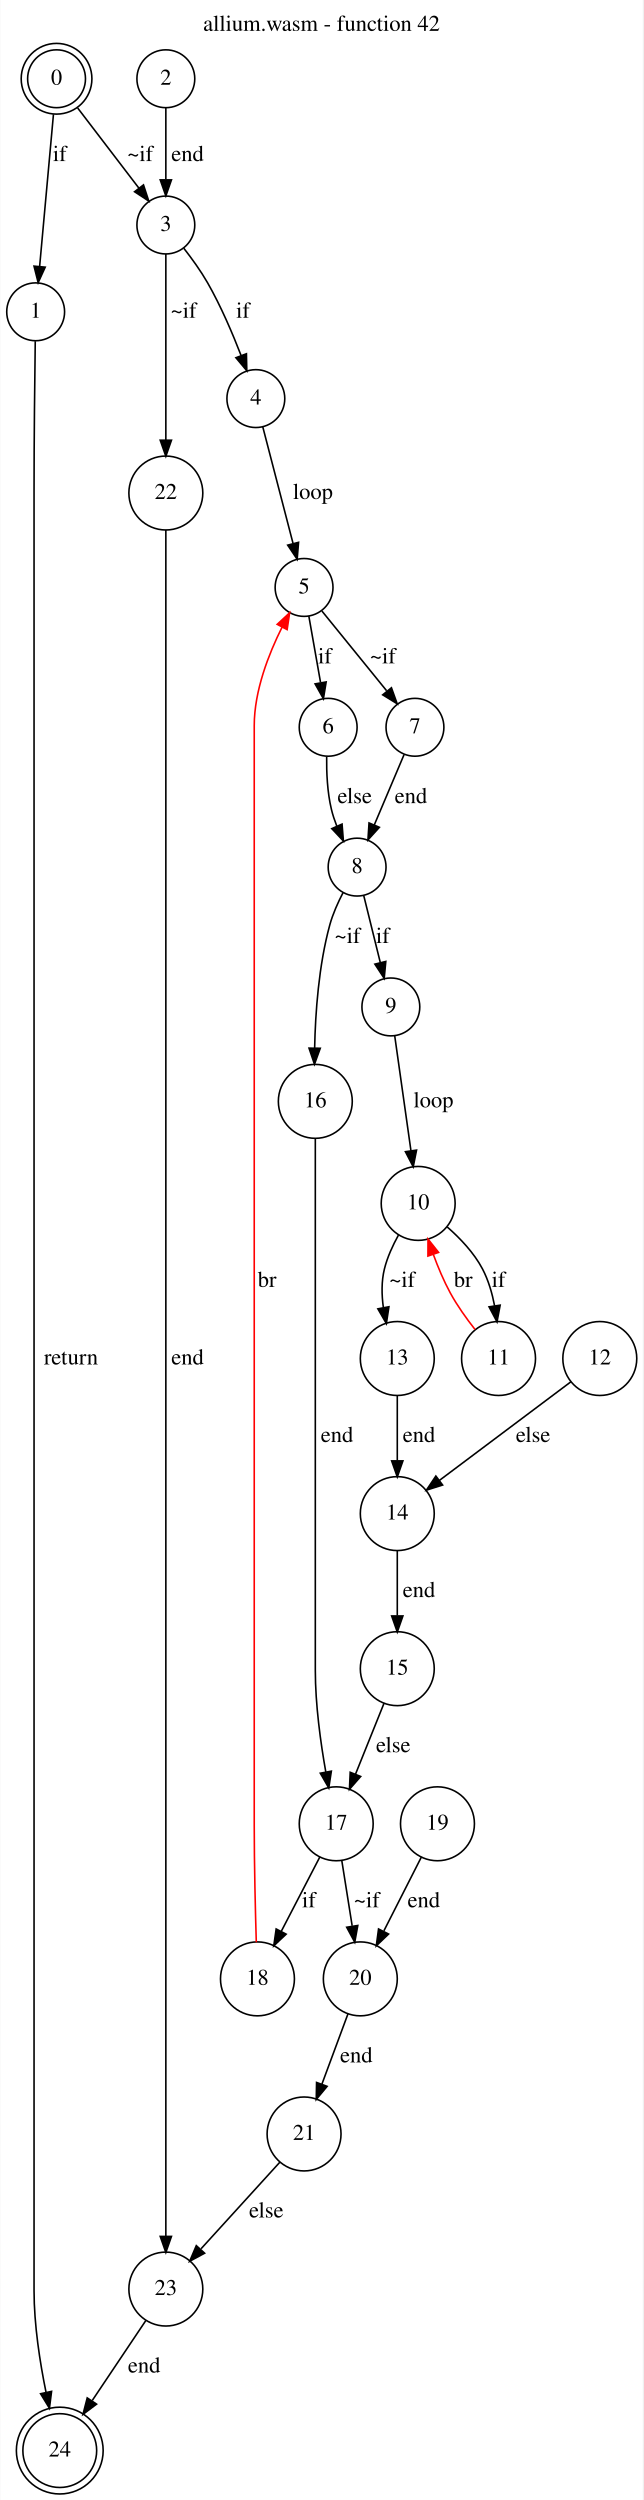
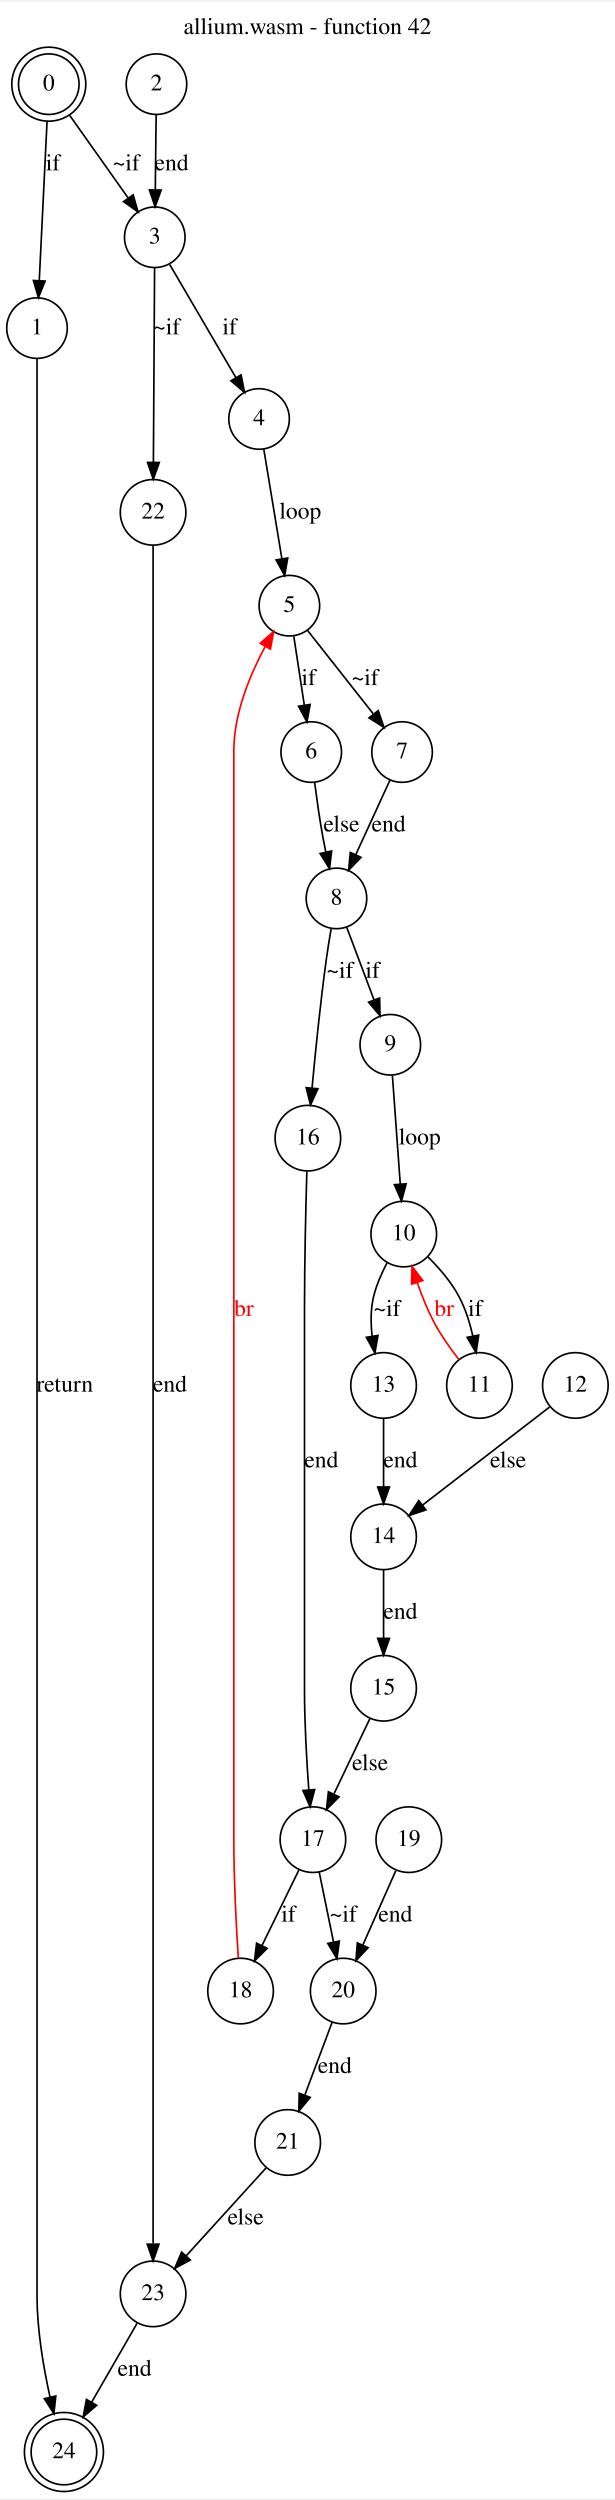
- <svg xmlns="http://www.w3.org/2000/svg" width="400pt" height="1555pt" viewBox="0.00 0.00 399.75 1555.46">
-   <g id="graph0" class="graph" transform="scale(1 1) rotate(0) translate(4 1551.46)">
-     <polygon fill="white" stroke="transparent" points="-4,4 -4,-1551.46 395.75,-1551.46 395.75,4 -4,4" />
-     <text text-anchor="middle" x="195.87" y="-1532.26" font-family="Times,serif" font-size="14.00">allium.wasm - function 42</text>
+ <svg xmlns="http://www.w3.org/2000/svg" width="365pt" height="1484pt" viewBox="0.00 0.00 365.50 1483.96">
+   <g id="graph0" class="graph" transform="scale(1 1) rotate(0) translate(4 1479.96)">
+     <polygon fill="white" stroke="transparent" points="-4,4 -4,-1479.96 361.5,-1479.96 361.5,4 -4,4" />
+     <text text-anchor="middle" x="178.75" y="-1460.76" font-family="Times,serif" font-size="14.00">allium.wasm - function 42</text>
    <g id="node1" class="node">
-       <ellipse fill="none" stroke="black" cx="31" cy="-1502.46" rx="18" ry="18" />
-       <ellipse fill="none" stroke="black" cx="31" cy="-1502.46" rx="22" ry="22" />
-       <text text-anchor="middle" x="31" y="-1498.76" font-family="Times,serif" font-size="14.00">0</text>
+       <ellipse fill="none" stroke="black" cx="25" cy="-1430.96" rx="18" ry="18" />
+       <ellipse fill="none" stroke="black" cx="25" cy="-1430.96" rx="22" ry="22" />
+       <text text-anchor="middle" x="25" y="-1427.26" font-family="Times,serif" font-size="14.00">0</text>
    </g>
    <g id="node3" class="node">
-       <ellipse fill="none" stroke="black" cx="18" cy="-1357.46" rx="18" ry="18" />
-       <text text-anchor="middle" x="18" y="-1353.76" font-family="Times,serif" font-size="14.00">1</text>
+       <ellipse fill="none" stroke="black" cx="18" cy="-1285.96" rx="18" ry="18" />
+       <text text-anchor="middle" x="18" y="-1282.26" font-family="Times,serif" font-size="14.00">1</text>
    </g>
    <g id="edge1" class="edge">
-       <path fill="none" stroke="black" d="M29.08,-1480.36C26.8,-1455.25 22.98,-1413.29 20.48,-1385.74" />
-       <polygon fill="black" stroke="black" points="23.95,-1385.24 19.56,-1375.6 16.98,-1385.88 23.95,-1385.24" />
-       <text text-anchor="middle" x="33" y="-1451.26" font-family="Times,serif" font-size="14.00">if</text>
+       <path fill="none" stroke="black" d="M23.97,-1408.86C22.74,-1383.76 20.68,-1341.79 19.34,-1314.24" />
+       <polygon fill="black" stroke="black" points="22.82,-1313.93 18.84,-1304.11 15.83,-1314.27 22.82,-1313.93" />
+       <text text-anchor="middle" x="27.5" y="-1379.76" font-family="Times,serif" font-size="14.00">if</text>
    </g>
    <g id="node4" class="node">
-       <ellipse fill="none" stroke="black" cx="99" cy="-1411.46" rx="18" ry="18" />
-       <text text-anchor="middle" x="99" y="-1407.76" font-family="Times,serif" font-size="14.00">3</text>
+       <ellipse fill="none" stroke="black" cx="88" cy="-1339.96" rx="18" ry="18" />
+       <text text-anchor="middle" x="88" y="-1336.26" font-family="Times,serif" font-size="14.00">3</text>
    </g>
    <g id="edge2" class="edge">
-       <path fill="none" stroke="black" d="M44.11,-1484.3C54.99,-1470.06 70.52,-1449.73 82.29,-1434.33" />
-       <polygon fill="black" stroke="black" points="85.09,-1436.42 88.38,-1426.35 79.53,-1432.17 85.09,-1436.42" />
-       <text text-anchor="middle" x="83" y="-1451.26" font-family="Times,serif" font-size="14.00">~if</text>
+       <path fill="none" stroke="black" d="M37.45,-1412.38C47.4,-1398.32 61.42,-1378.52 72.17,-1363.33" />
+       <polygon fill="black" stroke="black" points="75.14,-1365.18 78.06,-1355 69.43,-1361.14 75.14,-1365.18" />
+       <text text-anchor="middle" x="71" y="-1379.76" font-family="Times,serif" font-size="14.00">~if</text>
    </g>
    <g id="node2" class="node">
-       <ellipse fill="none" stroke="black" cx="33" cy="-26.75" rx="22.96" ry="22.96" />
-       <ellipse fill="none" stroke="black" cx="33" cy="-26.75" rx="27" ry="27" />
-       <text text-anchor="middle" x="33" y="-23.05" font-family="Times,serif" font-size="14.00">24</text>
+       <ellipse fill="none" stroke="black" cx="34" cy="-23.5" rx="19.5" ry="19.5" />
+       <ellipse fill="none" stroke="black" cx="34" cy="-23.5" rx="23.5" ry="23.5" />
+       <text text-anchor="middle" x="34" y="-19.8" font-family="Times,serif" font-size="14.00">24</text>
    </g>
    <g id="edge3" class="edge">
-       <path fill="none" stroke="black" d="M17.75,-1339.19C17.45,-1317.4 17,-1278.78 17,-1245.71 17,-1245.71 17,-1245.71 17,-126.24 17,-105.05 20.65,-81.62 24.47,-62.93" />
-       <polygon fill="black" stroke="black" points="27.91,-63.59 26.58,-53.07 21.06,-62.12 27.91,-63.59" />
-       <text text-anchor="middle" x="40" y="-702.52" font-family="Times,serif" font-size="14.00">return</text>
+       <path fill="none" stroke="black" d="M18,-1267.83C18,-1246.62 18,-1209.38 18,-1177.46 18,-1177.46 18,-1177.46 18,-116.49 18,-96.17 21.84,-73.68 25.76,-56.03" />
+       <polygon fill="black" stroke="black" points="29.17,-56.78 28.04,-46.25 22.36,-55.19 29.17,-56.78" />
+       <text text-anchor="middle" x="34.5" y="-653.77" font-family="Times,serif" font-size="14.00">return</text>
    </g>
    <g id="node6" class="node">
-       <ellipse fill="none" stroke="black" cx="155" cy="-1303.46" rx="18" ry="18" />
-       <text text-anchor="middle" x="155" y="-1299.76" font-family="Times,serif" font-size="14.00">4</text>
+       <ellipse fill="none" stroke="black" cx="150" cy="-1231.96" rx="18" ry="18" />
+       <text text-anchor="middle" x="150" y="-1228.26" font-family="Times,serif" font-size="14.00">4</text>
    </g>
    <g id="edge5" class="edge">
-       <path fill="none" stroke="black" d="M110.17,-1397.01C115.09,-1390.71 120.72,-1382.95 125,-1375.46 133.23,-1361.06 140.52,-1343.96 145.86,-1330.16" />
-       <polygon fill="black" stroke="black" points="149.14,-1331.36 149.38,-1320.77 142.59,-1328.9 149.14,-1331.36" />
-       <text text-anchor="middle" x="147" y="-1353.76" font-family="Times,serif" font-size="14.00">if</text>
+       <path fill="none" stroke="black" d="M96.88,-1323.77C107.16,-1306.2 124.21,-1277.05 136.21,-1256.53" />
+       <polygon fill="black" stroke="black" points="139.31,-1258.18 141.33,-1247.78 133.26,-1254.64 139.31,-1258.18" />
+       <text text-anchor="middle" x="132.5" y="-1282.26" font-family="Times,serif" font-size="14.00">if</text>
    </g>
    <g id="node7" class="node">
-       <ellipse fill="none" stroke="black" cx="99" cy="-1244.71" rx="23" ry="23" />
-       <text text-anchor="middle" x="99" y="-1241.01" font-family="Times,serif" font-size="14.00">22</text>
+       <ellipse fill="none" stroke="black" cx="87" cy="-1176.46" rx="19.5" ry="19.5" />
+       <text text-anchor="middle" x="87" y="-1172.76" font-family="Times,serif" font-size="14.00">22</text>
    </g>
    <g id="edge6" class="edge">
-       <path fill="none" stroke="black" d="M99,-1393.45C99,-1366.18 99,-1312.24 99,-1277.63" />
-       <polygon fill="black" stroke="black" points="102.5,-1277.56 99,-1267.56 95.5,-1277.56 102.5,-1277.56" />
-       <text text-anchor="middle" x="110" y="-1353.76" font-family="Times,serif" font-size="14.00">~if</text>
+       <path fill="none" stroke="black" d="M87.89,-1321.68C87.72,-1294.07 87.39,-1239.73 87.18,-1206.2" />
+       <polygon fill="black" stroke="black" points="90.68,-1206.09 87.12,-1196.11 83.68,-1206.13 90.68,-1206.09" />
+       <text text-anchor="middle" x="95" y="-1282.26" font-family="Times,serif" font-size="14.00">~if</text>
    </g>
    <g id="node5" class="node">
-       <ellipse fill="none" stroke="black" cx="99" cy="-1502.46" rx="18" ry="18" />
-       <text text-anchor="middle" x="99" y="-1498.76" font-family="Times,serif" font-size="14.00">2</text>
+       <ellipse fill="none" stroke="black" cx="89" cy="-1430.96" rx="18" ry="18" />
+       <text text-anchor="middle" x="89" y="-1427.26" font-family="Times,serif" font-size="14.00">2</text>
    </g>
    <g id="edge4" class="edge">
-       <path fill="none" stroke="black" d="M99,-1484.3C99,-1471.74 99,-1454.43 99,-1439.96" />
-       <polygon fill="black" stroke="black" points="102.5,-1439.56 99,-1429.56 95.5,-1439.56 102.5,-1439.56" />
-       <text text-anchor="middle" x="112.5" y="-1451.26" font-family="Times,serif" font-size="14.00">end</text>
+       <path fill="none" stroke="black" d="M88.81,-1412.8C88.67,-1400.24 88.47,-1382.94 88.31,-1368.46" />
+       <polygon fill="black" stroke="black" points="91.8,-1368.03 88.19,-1358.07 84.8,-1368.11 91.8,-1368.03" />
+       <text text-anchor="middle" x="98" y="-1379.76" font-family="Times,serif" font-size="14.00">end</text>
    </g>
    <g id="node8" class="node">
-       <ellipse fill="none" stroke="black" cx="185" cy="-1185.96" rx="18" ry="18" />
-       <text text-anchor="middle" x="185" y="-1182.26" font-family="Times,serif" font-size="14.00">5</text>
+       <ellipse fill="none" stroke="black" cx="168" cy="-1120.97" rx="18" ry="18" />
+       <text text-anchor="middle" x="168" y="-1117.27" font-family="Times,serif" font-size="14.00">5</text>
    </g>
    <g id="edge7" class="edge">
-       <path fill="none" stroke="black" d="M159.3,-1285.91C164.22,-1266.95 172.35,-1235.64 178.15,-1213.32" />
-       <polygon fill="black" stroke="black" points="181.58,-1214.04 180.71,-1203.48 174.81,-1212.28 181.58,-1214.04" />
-       <text text-anchor="middle" x="190.5" y="-1241.01" font-family="Times,serif" font-size="14.00">loop</text>
+       <path fill="none" stroke="black" d="M152.81,-1213.93C155.69,-1196.49 160.21,-1169.14 163.57,-1148.79" />
+       <polygon fill="black" stroke="black" points="167.03,-1149.31 165.21,-1138.88 160.12,-1148.17 167.03,-1149.31" />
+       <text text-anchor="middle" x="174.5" y="-1172.76" font-family="Times,serif" font-size="14.00">loop</text>
    </g>
    <g id="node25" class="node">
-       <ellipse fill="none" stroke="black" cx="99" cy="-127.24" rx="23" ry="23" />
-       <text text-anchor="middle" x="99" y="-123.54" font-family="Times,serif" font-size="14.00">23</text>
+       <ellipse fill="none" stroke="black" cx="87" cy="-117.49" rx="19.5" ry="19.5" />
+       <text text-anchor="middle" x="87" y="-113.79" font-family="Times,serif" font-size="14.00">23</text>
    </g>
    <g id="edge29" class="edge">
-       <path fill="none" stroke="black" d="M99,-1221.8C99,-1201.5 99,-1170.44 99,-1143.46 99,-1143.46 99,-1143.46 99,-222.74 99,-201.89 99,-178.46 99,-160.15" />
-       <polygon fill="black" stroke="black" points="102.5,-160.01 99,-150.01 95.5,-160.01 102.5,-160.01" />
-       <text text-anchor="middle" x="112.5" y="-702.52" font-family="Times,serif" font-size="14.00">end</text>
+       <path fill="none" stroke="black" d="M87,-1156.87C87,-1137.34 87,-1105.75 87,-1078.47 87,-1078.47 87,-1078.47 87,-206.49 87,-186.82 87,-164.67 87,-147.51" />
+       <polygon fill="black" stroke="black" points="90.5,-147.04 87,-137.04 83.5,-147.04 90.5,-147.04" />
+       <text text-anchor="middle" x="97" y="-653.77" font-family="Times,serif" font-size="14.00">end</text>
    </g>
    <g id="node9" class="node">
-       <ellipse fill="none" stroke="black" cx="200" cy="-1098.96" rx="18" ry="18" />
-       <text text-anchor="middle" x="200" y="-1095.26" font-family="Times,serif" font-size="14.00">6</text>
+       <ellipse fill="none" stroke="black" cx="181" cy="-1033.97" rx="18" ry="18" />
+       <text text-anchor="middle" x="181" y="-1030.27" font-family="Times,serif" font-size="14.00">6</text>
    </g>
    <g id="edge8" class="edge">
-       <path fill="none" stroke="black" d="M187.96,-1168.17C190.04,-1156.41 192.86,-1140.44 195.24,-1126.92" />
-       <polygon fill="black" stroke="black" points="198.75,-1127.17 197.04,-1116.72 191.86,-1125.96 198.75,-1127.17" />
-       <text text-anchor="middle" x="198" y="-1138.76" font-family="Times,serif" font-size="14.00">if</text>
+       <path fill="none" stroke="black" d="M170.63,-1102.76C172.42,-1091.05 174.83,-1075.31 176.87,-1061.94" />
+       <polygon fill="black" stroke="black" points="180.37,-1062.26 178.42,-1051.85 173.45,-1061.21 180.37,-1062.26" />
+       <text text-anchor="middle" x="179.5" y="-1073.77" font-family="Times,serif" font-size="14.00">if</text>
    </g>
    <g id="node10" class="node">
-       <ellipse fill="none" stroke="black" cx="254" cy="-1098.96" rx="18" ry="18" />
-       <text text-anchor="middle" x="254" y="-1095.26" font-family="Times,serif" font-size="14.00">7</text>
+       <ellipse fill="none" stroke="black" cx="235" cy="-1033.97" rx="18" ry="18" />
+       <text text-anchor="middle" x="235" y="-1030.27" font-family="Times,serif" font-size="14.00">7</text>
    </g>
    <g id="edge9" class="edge">
-       <path fill="none" stroke="black" d="M196.09,-1171.3C206.95,-1157.92 223.68,-1137.31 236.37,-1121.68" />
-       <polygon fill="black" stroke="black" points="239.36,-1123.55 242.94,-1113.58 233.92,-1119.14 239.36,-1123.55" />
-       <text text-anchor="middle" x="234" y="-1138.76" font-family="Times,serif" font-size="14.00">~if</text>
+       <path fill="none" stroke="black" d="M178.76,-1106.31C189.31,-1092.93 205.56,-1072.32 217.88,-1056.68" />
+       <polygon fill="black" stroke="black" points="220.82,-1058.61 224.26,-1048.59 215.32,-1054.28 220.82,-1058.61" />
+       <text text-anchor="middle" x="213" y="-1073.77" font-family="Times,serif" font-size="14.00">~if</text>
    </g>
    <g id="node11" class="node">
-       <ellipse fill="none" stroke="black" cx="218" cy="-1011.96" rx="18" ry="18" />
-       <text text-anchor="middle" x="218" y="-1008.26" font-family="Times,serif" font-size="14.00">8</text>
+       <ellipse fill="none" stroke="black" cx="196" cy="-946.97" rx="18" ry="18" />
+       <text text-anchor="middle" x="196" y="-943.27" font-family="Times,serif" font-size="14.00">8</text>
    </g>
    <g id="edge10" class="edge">
-       <path fill="none" stroke="black" d="M199.06,-1080.61C198.93,-1070.89 199.46,-1058.61 202,-1047.96 202.83,-1044.47 204.02,-1040.91 205.37,-1037.46" />
-       <polygon fill="black" stroke="black" points="208.64,-1038.74 209.48,-1028.18 202.23,-1035.9 208.64,-1038.74" />
-       <text text-anchor="middle" x="216.5" y="-1051.76" font-family="Times,serif" font-size="14.00">else</text>
+       <path fill="none" stroke="black" d="M183.04,-1015.78C184.28,-1006.11 186,-993.83 188,-982.97 188.5,-980.24 189.07,-977.41 189.66,-974.59" />
+       <polygon fill="black" stroke="black" points="193.12,-975.16 191.88,-964.64 186.29,-973.64 193.12,-975.16" />
+       <text text-anchor="middle" x="199" y="-986.77" font-family="Times,serif" font-size="14.00">else</text>
    </g>
    <g id="edge11" class="edge">
-       <path fill="none" stroke="black" d="M247.23,-1081.97C242,-1069.62 234.66,-1052.31 228.65,-1038.11" />
-       <polygon fill="black" stroke="black" points="231.86,-1036.72 224.74,-1028.88 225.42,-1039.45 231.86,-1036.72" />
-       <text text-anchor="middle" x="251.5" y="-1051.76" font-family="Times,serif" font-size="14.00">end</text>
+       <path fill="none" stroke="black" d="M227.85,-1017.38C222.17,-1004.99 214.11,-987.43 207.52,-973.07" />
+       <polygon fill="black" stroke="black" points="210.59,-971.37 203.24,-963.74 204.23,-974.29 210.59,-971.37" />
+       <text text-anchor="middle" x="227" y="-986.77" font-family="Times,serif" font-size="14.00">end</text>
    </g>
    <g id="node12" class="node">
-       <ellipse fill="none" stroke="black" cx="239" cy="-924.96" rx="18" ry="18" />
-       <text text-anchor="middle" x="239" y="-921.26" font-family="Times,serif" font-size="14.00">9</text>
+       <ellipse fill="none" stroke="black" cx="228" cy="-859.97" rx="18" ry="18" />
+       <text text-anchor="middle" x="228" y="-856.27" font-family="Times,serif" font-size="14.00">9</text>
    </g>
    <g id="edge12" class="edge">
-       <path fill="none" stroke="black" d="M222.15,-994.17C225.08,-982.29 229.08,-966.13 232.44,-952.52" />
-       <polygon fill="black" stroke="black" points="235.86,-953.27 234.86,-942.72 229.06,-951.59 235.86,-953.27" />
-       <text text-anchor="middle" x="234" y="-964.76" font-family="Times,serif" font-size="14.00">if</text>
+       <path fill="none" stroke="black" d="M202.02,-929.98C206.59,-917.83 212.98,-900.86 218.28,-886.79" />
+       <polygon fill="black" stroke="black" points="221.65,-887.76 221.9,-877.17 215.1,-885.3 221.65,-887.76" />
+       <text text-anchor="middle" x="217.5" y="-899.77" font-family="Times,serif" font-size="14.00">if</text>
    </g>
    <g id="node13" class="node">
-       <ellipse fill="none" stroke="black" cx="192" cy="-866.21" rx="23" ry="23" />
-       <text text-anchor="middle" x="192" y="-862.51" font-family="Times,serif" font-size="14.00">16</text>
+       <ellipse fill="none" stroke="black" cx="179" cy="-804.47" rx="19.5" ry="19.5" />
+       <text text-anchor="middle" x="179" y="-800.77" font-family="Times,serif" font-size="14.00">16</text>
    </g>
    <g id="edge13" class="edge">
-       <path fill="none" stroke="black" d="M209.28,-996.11C206.13,-990.05 202.89,-982.87 201,-975.96 194.12,-950.84 192.03,-921.33 191.58,-899.39" />
-       <polygon fill="black" stroke="black" points="195.08,-899.25 191.47,-889.29 188.08,-899.32 195.08,-899.25" />
-       <text text-anchor="middle" x="212" y="-964.76" font-family="Times,serif" font-size="14.00">~if</text>
+       <path fill="none" stroke="black" d="M192.84,-928.91C191.85,-923.22 190.81,-916.83 190,-910.97 186.43,-885.06 183.44,-855.43 181.48,-834.18" />
+       <polygon fill="black" stroke="black" points="184.96,-833.83 180.58,-824.19 177.99,-834.46 184.96,-833.83" />
+       <text text-anchor="middle" x="198" y="-899.77" font-family="Times,serif" font-size="14.00">~if</text>
    </g>
    <g id="node14" class="node">
-       <ellipse fill="none" stroke="black" cx="256" cy="-802.72" rx="23" ry="23" />
-       <text text-anchor="middle" x="256" y="-799.02" font-family="Times,serif" font-size="14.00">10</text>
+       <ellipse fill="none" stroke="black" cx="236" cy="-747.47" rx="19.5" ry="19.5" />
+       <text text-anchor="middle" x="236" y="-743.77" font-family="Times,serif" font-size="14.00">10</text>
    </g>
    <g id="edge14" class="edge">
-       <path fill="none" stroke="black" d="M241.4,-906.99C244.02,-888.46 248.27,-858.38 251.51,-835.45" />
-       <polygon fill="black" stroke="black" points="254.99,-835.88 252.92,-825.49 248.06,-834.9 254.99,-835.88" />
-       <text text-anchor="middle" x="265.5" y="-862.51" font-family="Times,serif" font-size="14.00">loop</text>
+       <path fill="none" stroke="black" d="M229.25,-841.7C230.5,-824.44 232.44,-797.58 233.93,-777.12" />
+       <polygon fill="black" stroke="black" points="237.42,-777.32 234.65,-767.09 230.44,-776.81 237.42,-777.32" />
+       <text text-anchor="middle" x="245.5" y="-800.77" font-family="Times,serif" font-size="14.00">loop</text>
    </g>
    <g id="node20" class="node">
-       <ellipse fill="none" stroke="black" cx="205" cy="-416.73" rx="23" ry="23" />
-       <text text-anchor="middle" x="205" y="-413.03" font-family="Times,serif" font-size="14.00">17</text>
+       <ellipse fill="none" stroke="black" cx="182" cy="-387.48" rx="19.5" ry="19.5" />
+       <text text-anchor="middle" x="182" y="-383.78" font-family="Times,serif" font-size="14.00">17</text>
    </g>
    <g id="edge22" class="edge">
-       <path fill="none" stroke="black" d="M192,-843.35C192,-821.2 192,-785.95 192,-755.47 192,-755.47 192,-755.47 192,-512.23 192,-490.95 195.28,-467.22 198.54,-448.87" />
-       <polygon fill="black" stroke="black" points="201.98,-449.48 200.38,-439.01 195.1,-448.2 201.98,-449.48" />
-       <text text-anchor="middle" x="205.5" y="-654.27" font-family="Times,serif" font-size="14.00">end</text>
+       <path fill="none" stroke="black" d="M178.4,-784.67C177.81,-764.58 177,-731.78 177,-703.47 177,-703.47 177,-703.47 177,-476.48 177,-456.59 178.29,-434.2 179.56,-416.99" />
+       <polygon fill="black" stroke="black" points="183.05,-417.25 180.34,-407.01 176.07,-416.71 183.05,-417.25" />
+       <text text-anchor="middle" x="187" y="-608.78" font-family="Times,serif" font-size="14.00">end</text>
    </g>
    <g id="node15" class="node">
-       <ellipse fill="none" stroke="black" cx="306" cy="-706.22" rx="23" ry="23" />
-       <text text-anchor="middle" x="306" y="-702.52" font-family="Times,serif" font-size="14.00">11</text>
+       <ellipse fill="none" stroke="black" cx="281" cy="-657.47" rx="19.5" ry="19.5" />
+       <text text-anchor="middle" x="281" y="-653.77" font-family="Times,serif" font-size="14.00">11</text>
    </g>
    <g id="edge15" class="edge">
-       <path fill="none" stroke="black" d="M274.06,-788.07C282,-781.12 290.71,-772.02 296,-761.97 299.69,-754.95 302.05,-746.81 303.54,-738.99" />
-       <polygon fill="black" stroke="black" points="307.01,-739.41 305.05,-729 300.09,-738.37 307.01,-739.41" />
-       <text text-anchor="middle" x="306" y="-750.77" font-family="Times,serif" font-size="14.00">if</text>
+       <path fill="none" stroke="black" d="M250.36,-733.87C256.95,-727.36 264.33,-718.9 269,-709.97 272.73,-702.85 275.31,-694.57 277.09,-686.76" />
+       <polygon fill="black" stroke="black" points="280.54,-687.38 279.01,-676.9 273.67,-686.05 280.54,-687.38" />
+       <text text-anchor="middle" x="278.5" y="-698.77" font-family="Times,serif" font-size="14.00">if</text>
    </g>
    <g id="node16" class="node">
-       <ellipse fill="none" stroke="black" cx="243" cy="-706.22" rx="23" ry="23" />
-       <text text-anchor="middle" x="243" y="-702.52" font-family="Times,serif" font-size="14.00">13</text>
+       <ellipse fill="none" stroke="black" cx="224" cy="-657.47" rx="19.5" ry="19.5" />
+       <text text-anchor="middle" x="224" y="-653.77" font-family="Times,serif" font-size="14.00">13</text>
    </g>
    <g id="edge16" class="edge">
-       <path fill="none" stroke="black" d="M243.76,-783.07C240.21,-776.65 236.8,-769.24 235,-761.97 233.09,-754.25 233.25,-745.81 234.34,-737.91" />
-       <polygon fill="black" stroke="black" points="237.8,-738.42 236.22,-727.94 230.92,-737.12 237.8,-738.42" />
-       <text text-anchor="middle" x="246" y="-750.77" font-family="Times,serif" font-size="14.00">~if</text>
+       <path fill="none" stroke="black" d="M226.07,-730.36C222.83,-724.21 219.64,-716.99 218,-709.97 216.26,-702.5 216.34,-694.29 217.23,-686.67" />
+       <polygon fill="black" stroke="black" points="220.69,-687.19 218.84,-676.76 213.78,-686.07 220.69,-687.19" />
+       <text text-anchor="middle" x="226" y="-698.77" font-family="Times,serif" font-size="14.00">~if</text>
    </g>
    <g id="edge17" class="edge">
-       <path fill="none" stroke="red" d="M291.38,-724.27C286.06,-731.03 280.3,-739.07 276,-746.97 271.91,-754.49 268.34,-763.02 265.39,-771.07" />
-       <polygon fill="red" stroke="red" points="262.07,-769.95 262.11,-780.55 268.68,-772.24 262.07,-769.95" />
-       <text text-anchor="middle" x="284" y="-750.77" font-family="Times,serif" font-size="14.00">br</text>
+       <path fill="none" stroke="red" d="M268.63,-673.07C263.61,-679.49 258.05,-687.31 254,-694.97 250.08,-702.39 246.71,-710.84 243.99,-718.72" />
+       <polygon fill="red" stroke="red" points="240.65,-717.69 240.89,-728.28 247.31,-719.84 240.65,-717.69" />
+       <text text-anchor="middle" x="260" y="-698.77" font-family="Times,serif" font-size="14.00" fill="red">br</text>
    </g>
    <g id="node18" class="node">
-       <ellipse fill="none" stroke="black" cx="243" cy="-609.72" rx="23" ry="23" />
-       <text text-anchor="middle" x="243" y="-606.02" font-family="Times,serif" font-size="14.00">14</text>
+       <ellipse fill="none" stroke="black" cx="224" cy="-567.48" rx="19.5" ry="19.5" />
+       <text text-anchor="middle" x="224" y="-563.78" font-family="Times,serif" font-size="14.00">14</text>
    </g>
    <g id="edge19" class="edge">
-       <path fill="none" stroke="black" d="M243,-683.3C243,-671.26 243,-656.09 243,-642.74" />
-       <polygon fill="black" stroke="black" points="246.5,-642.52 243,-632.52 239.5,-642.52 246.5,-642.52" />
-       <text text-anchor="middle" x="256.5" y="-654.27" font-family="Times,serif" font-size="14.00">end</text>
+       <path fill="none" stroke="black" d="M224,-637.81C224,-626.03 224,-610.57 224,-597.24" />
+       <polygon fill="black" stroke="black" points="227.5,-597.11 224,-587.11 220.5,-597.11 227.5,-597.11" />
+       <text text-anchor="middle" x="234" y="-608.78" font-family="Times,serif" font-size="14.00">end</text>
    </g>
    <g id="node17" class="node">
-       <ellipse fill="none" stroke="black" cx="369" cy="-706.22" rx="23" ry="23" />
-       <text text-anchor="middle" x="369" y="-702.52" font-family="Times,serif" font-size="14.00">12</text>
+       <ellipse fill="none" stroke="black" cx="338" cy="-657.47" rx="19.5" ry="19.5" />
+       <text text-anchor="middle" x="338" y="-653.77" font-family="Times,serif" font-size="14.00">12</text>
    </g>
    <g id="edge18" class="edge">
-       <path fill="none" stroke="black" d="M351.21,-691.88C329.85,-675.86 293.84,-648.85 269.27,-630.43" />
-       <polygon fill="black" stroke="black" points="271.2,-627.5 261.1,-624.3 267,-633.1 271.2,-627.5" />
-       <text text-anchor="middle" x="327.5" y="-654.27" font-family="Times,serif" font-size="14.00">else</text>
+       <path fill="none" stroke="black" d="M322.63,-644.61C303.22,-629.63 269.68,-603.74 247.17,-586.36" />
+       <polygon fill="black" stroke="black" points="249.19,-583.5 239.13,-580.16 244.91,-589.04 249.19,-583.5" />
+       <text text-anchor="middle" x="298" y="-608.78" font-family="Times,serif" font-size="14.00">else</text>
    </g>
    <g id="node19" class="node">
-       <ellipse fill="none" stroke="black" cx="243" cy="-513.23" rx="23" ry="23" />
-       <text text-anchor="middle" x="243" y="-509.53" font-family="Times,serif" font-size="14.00">15</text>
+       <ellipse fill="none" stroke="black" cx="224" cy="-477.48" rx="19.5" ry="19.5" />
+       <text text-anchor="middle" x="224" y="-473.78" font-family="Times,serif" font-size="14.00">15</text>
    </g>
    <g id="edge20" class="edge">
-       <path fill="none" stroke="black" d="M243,-586.81C243,-574.76 243,-559.6 243,-546.25" />
-       <polygon fill="black" stroke="black" points="246.5,-546.03 243,-536.03 239.5,-546.03 246.5,-546.03" />
-       <text text-anchor="middle" x="256.5" y="-557.78" font-family="Times,serif" font-size="14.00">end</text>
+       <path fill="none" stroke="black" d="M224,-547.82C224,-536.03 224,-520.57 224,-507.24" />
+       <polygon fill="black" stroke="black" points="227.5,-507.12 224,-497.12 220.5,-507.12 227.5,-507.12" />
+       <text text-anchor="middle" x="234" y="-518.78" font-family="Times,serif" font-size="14.00">end</text>
    </g>
    <g id="edge21" class="edge">
-       <path fill="none" stroke="black" d="M234.75,-491.72C229.58,-478.85 222.81,-462.01 217.03,-447.66" />
-       <polygon fill="black" stroke="black" points="220.21,-446.17 213.23,-438.2 213.71,-448.78 220.21,-446.17" />
-       <text text-anchor="middle" x="240.5" y="-461.28" font-family="Times,serif" font-size="14.00">else</text>
+       <path fill="none" stroke="black" d="M215.9,-459.51C209.86,-446.85 201.49,-429.32 194.58,-414.84" />
+       <polygon fill="black" stroke="black" points="197.54,-412.92 190.07,-405.4 191.22,-415.93 197.54,-412.92" />
+       <text text-anchor="middle" x="216" y="-428.78" font-family="Times,serif" font-size="14.00">else</text>
    </g>
    <g id="node21" class="node">
-       <ellipse fill="none" stroke="black" cx="156" cy="-320.24" rx="23" ry="23" />
-       <text text-anchor="middle" x="156" y="-316.54" font-family="Times,serif" font-size="14.00">18</text>
+       <ellipse fill="none" stroke="black" cx="139" cy="-297.49" rx="19.5" ry="19.5" />
+       <text text-anchor="middle" x="139" y="-293.79" font-family="Times,serif" font-size="14.00">18</text>
    </g>
    <g id="edge23" class="edge">
-       <path fill="none" stroke="black" d="M194.85,-396.15C187.88,-382.72 178.53,-364.69 170.75,-349.68" />
-       <polygon fill="black" stroke="black" points="173.85,-348.06 166.14,-340.79 167.64,-351.28 173.85,-348.06" />
-       <text text-anchor="middle" x="188" y="-364.78" font-family="Times,serif" font-size="14.00">if</text>
+       <path fill="none" stroke="black" d="M173.71,-369.52C167.46,-356.74 158.79,-338.98 151.67,-324.42" />
+       <polygon fill="black" stroke="black" points="154.8,-322.85 147.27,-315.4 148.51,-325.92 154.8,-322.85" />
+       <text text-anchor="middle" x="167.5" y="-338.79" font-family="Times,serif" font-size="14.00">if</text>
    </g>
    <g id="node22" class="node">
-       <ellipse fill="none" stroke="black" cx="220" cy="-320.24" rx="23" ry="23" />
-       <text text-anchor="middle" x="220" y="-316.54" font-family="Times,serif" font-size="14.00">20</text>
+       <ellipse fill="none" stroke="black" cx="200" cy="-297.49" rx="19.5" ry="19.5" />
+       <text text-anchor="middle" x="200" y="-293.79" font-family="Times,serif" font-size="14.00">20</text>
    </g>
    <g id="edge24" class="edge">
-       <path fill="none" stroke="black" d="M208.48,-393.82C210.39,-381.77 212.8,-366.6 214.92,-353.26" />
-       <polygon fill="black" stroke="black" points="218.43,-353.46 216.54,-343.03 211.52,-352.36 218.43,-353.46" />
-       <text text-anchor="middle" x="224" y="-364.78" font-family="Times,serif" font-size="14.00">~if</text>
+       <path fill="none" stroke="black" d="M185.73,-368.25C188.19,-356.22 191.47,-340.21 194.26,-326.57" />
+       <polygon fill="black" stroke="black" points="197.7,-327.2 196.28,-316.7 190.84,-325.79 197.7,-327.2" />
+       <text text-anchor="middle" x="200" y="-338.79" font-family="Times,serif" font-size="14.00">~if</text>
    </g>
    <g id="edge25" class="edge">
-       <path fill="none" stroke="red" d="M155.28,-343C154.71,-362.15 154,-390.79 154,-415.73 154,-1099.96 154,-1099.96 154,-1099.96 154,-1121.63 163,-1144.62 171.3,-1161.22" />
-       <polygon fill="red" stroke="red" points="168.27,-1162.99 176.03,-1170.2 174.47,-1159.72 168.27,-1162.99" />
-       <text text-anchor="middle" x="162" y="-750.77" font-family="Times,serif" font-size="14.00">br</text>
+       <path fill="none" stroke="red" d="M137.67,-317.02C136.5,-334.82 135,-362.47 135,-386.48 135,-1034.97 135,-1034.97 135,-1034.97 135,-1056.93 144.7,-1080.06 153.58,-1096.63" />
+       <polygon fill="red" stroke="red" points="150.66,-1098.6 158.63,-1105.58 156.76,-1095.15 150.66,-1098.6" />
+       <text text-anchor="middle" x="141" y="-698.77" font-family="Times,serif" font-size="14.00" fill="red">br</text>
    </g>
    <g id="node24" class="node">
-       <ellipse fill="none" stroke="black" cx="185" cy="-223.74" rx="23" ry="23" />
-       <text text-anchor="middle" x="185" y="-220.04" font-family="Times,serif" font-size="14.00">21</text>
+       <ellipse fill="none" stroke="black" cx="167" cy="-207.49" rx="19.5" ry="19.5" />
+       <text text-anchor="middle" x="167" y="-203.79" font-family="Times,serif" font-size="14.00">21</text>
    </g>
    <g id="edge27" class="edge">
-       <path fill="none" stroke="black" d="M212.41,-298.73C207.64,-285.85 201.4,-269.02 196.08,-254.67" />
-       <polygon fill="black" stroke="black" points="199.34,-253.37 192.58,-245.2 192.77,-255.8 199.34,-253.37" />
-       <text text-anchor="middle" x="217.5" y="-268.29" font-family="Times,serif" font-size="14.00">end</text>
+       <path fill="none" stroke="black" d="M193.48,-279.1C188.86,-266.77 182.55,-249.97 177.26,-235.85" />
+       <polygon fill="black" stroke="black" points="180.41,-234.28 173.62,-226.14 173.85,-236.73 180.41,-234.28" />
+       <text text-anchor="middle" x="195" y="-248.79" font-family="Times,serif" font-size="14.00">end</text>
    </g>
    <g id="node23" class="node">
-       <ellipse fill="none" stroke="black" cx="268" cy="-416.73" rx="23" ry="23" />
-       <text text-anchor="middle" x="268" y="-413.03" font-family="Times,serif" font-size="14.00">19</text>
+       <ellipse fill="none" stroke="black" cx="239" cy="-387.48" rx="19.5" ry="19.5" />
+       <text text-anchor="middle" x="239" y="-383.78" font-family="Times,serif" font-size="14.00">19</text>
    </g>
    <g id="edge26" class="edge">
-       <path fill="none" stroke="black" d="M258.05,-396.15C251.3,-382.85 242.24,-365.03 234.66,-350.1" />
-       <polygon fill="black" stroke="black" points="237.58,-348.12 229.93,-340.79 231.34,-351.29 237.58,-348.12" />
-       <text text-anchor="middle" x="259.5" y="-364.78" font-family="Times,serif" font-size="14.00">end</text>
+       <path fill="none" stroke="black" d="M231.29,-369.1C225.7,-356.48 218.04,-339.19 211.7,-324.88" />
+       <polygon fill="black" stroke="black" points="214.81,-323.26 207.56,-315.54 208.41,-326.1 214.81,-323.26" />
+       <text text-anchor="middle" x="231" y="-338.79" font-family="Times,serif" font-size="14.00">end</text>
    </g>
    <g id="edge28" class="edge">
-       <path fill="none" stroke="black" d="M170.02,-206.28C156.45,-191.37 136.3,-169.23 120.92,-152.33" />
-       <polygon fill="black" stroke="black" points="123.13,-149.56 113.81,-144.52 117.95,-154.27 123.13,-149.56" />
-       <text text-anchor="middle" x="161.5" y="-171.79" font-family="Times,serif" font-size="14.00">else</text>
+       <path fill="none" stroke="black" d="M154.15,-192.35C141.32,-178.24 121.43,-156.37 106.63,-140.08" />
+       <polygon fill="black" stroke="black" points="109.14,-137.64 99.82,-132.6 103.96,-142.35 109.14,-137.64" />
+       <text text-anchor="middle" x="142" y="-158.79" font-family="Times,serif" font-size="14.00">else</text>
    </g>
    <g id="edge30" class="edge">
-       <path fill="none" stroke="black" d="M86.59,-107.72C77.2,-93.71 64.11,-74.17 53.21,-57.91" />
-       <polygon fill="black" stroke="black" points="55.9,-55.64 47.43,-49.28 50.09,-59.53 55.9,-55.64" />
-       <text text-anchor="middle" x="85.5" y="-75.3" font-family="Times,serif" font-size="14.00">end</text>
+       <path fill="none" stroke="black" d="M77.52,-100.05C70.01,-87 59.32,-68.45 50.42,-53" />
+       <polygon fill="black" stroke="black" points="53.45,-51.24 45.42,-44.32 47.38,-54.74 53.45,-51.24" />
+       <text text-anchor="middle" x="76" y="-68.8" font-family="Times,serif" font-size="14.00">end</text>
    </g>
  </g>
</svg>
